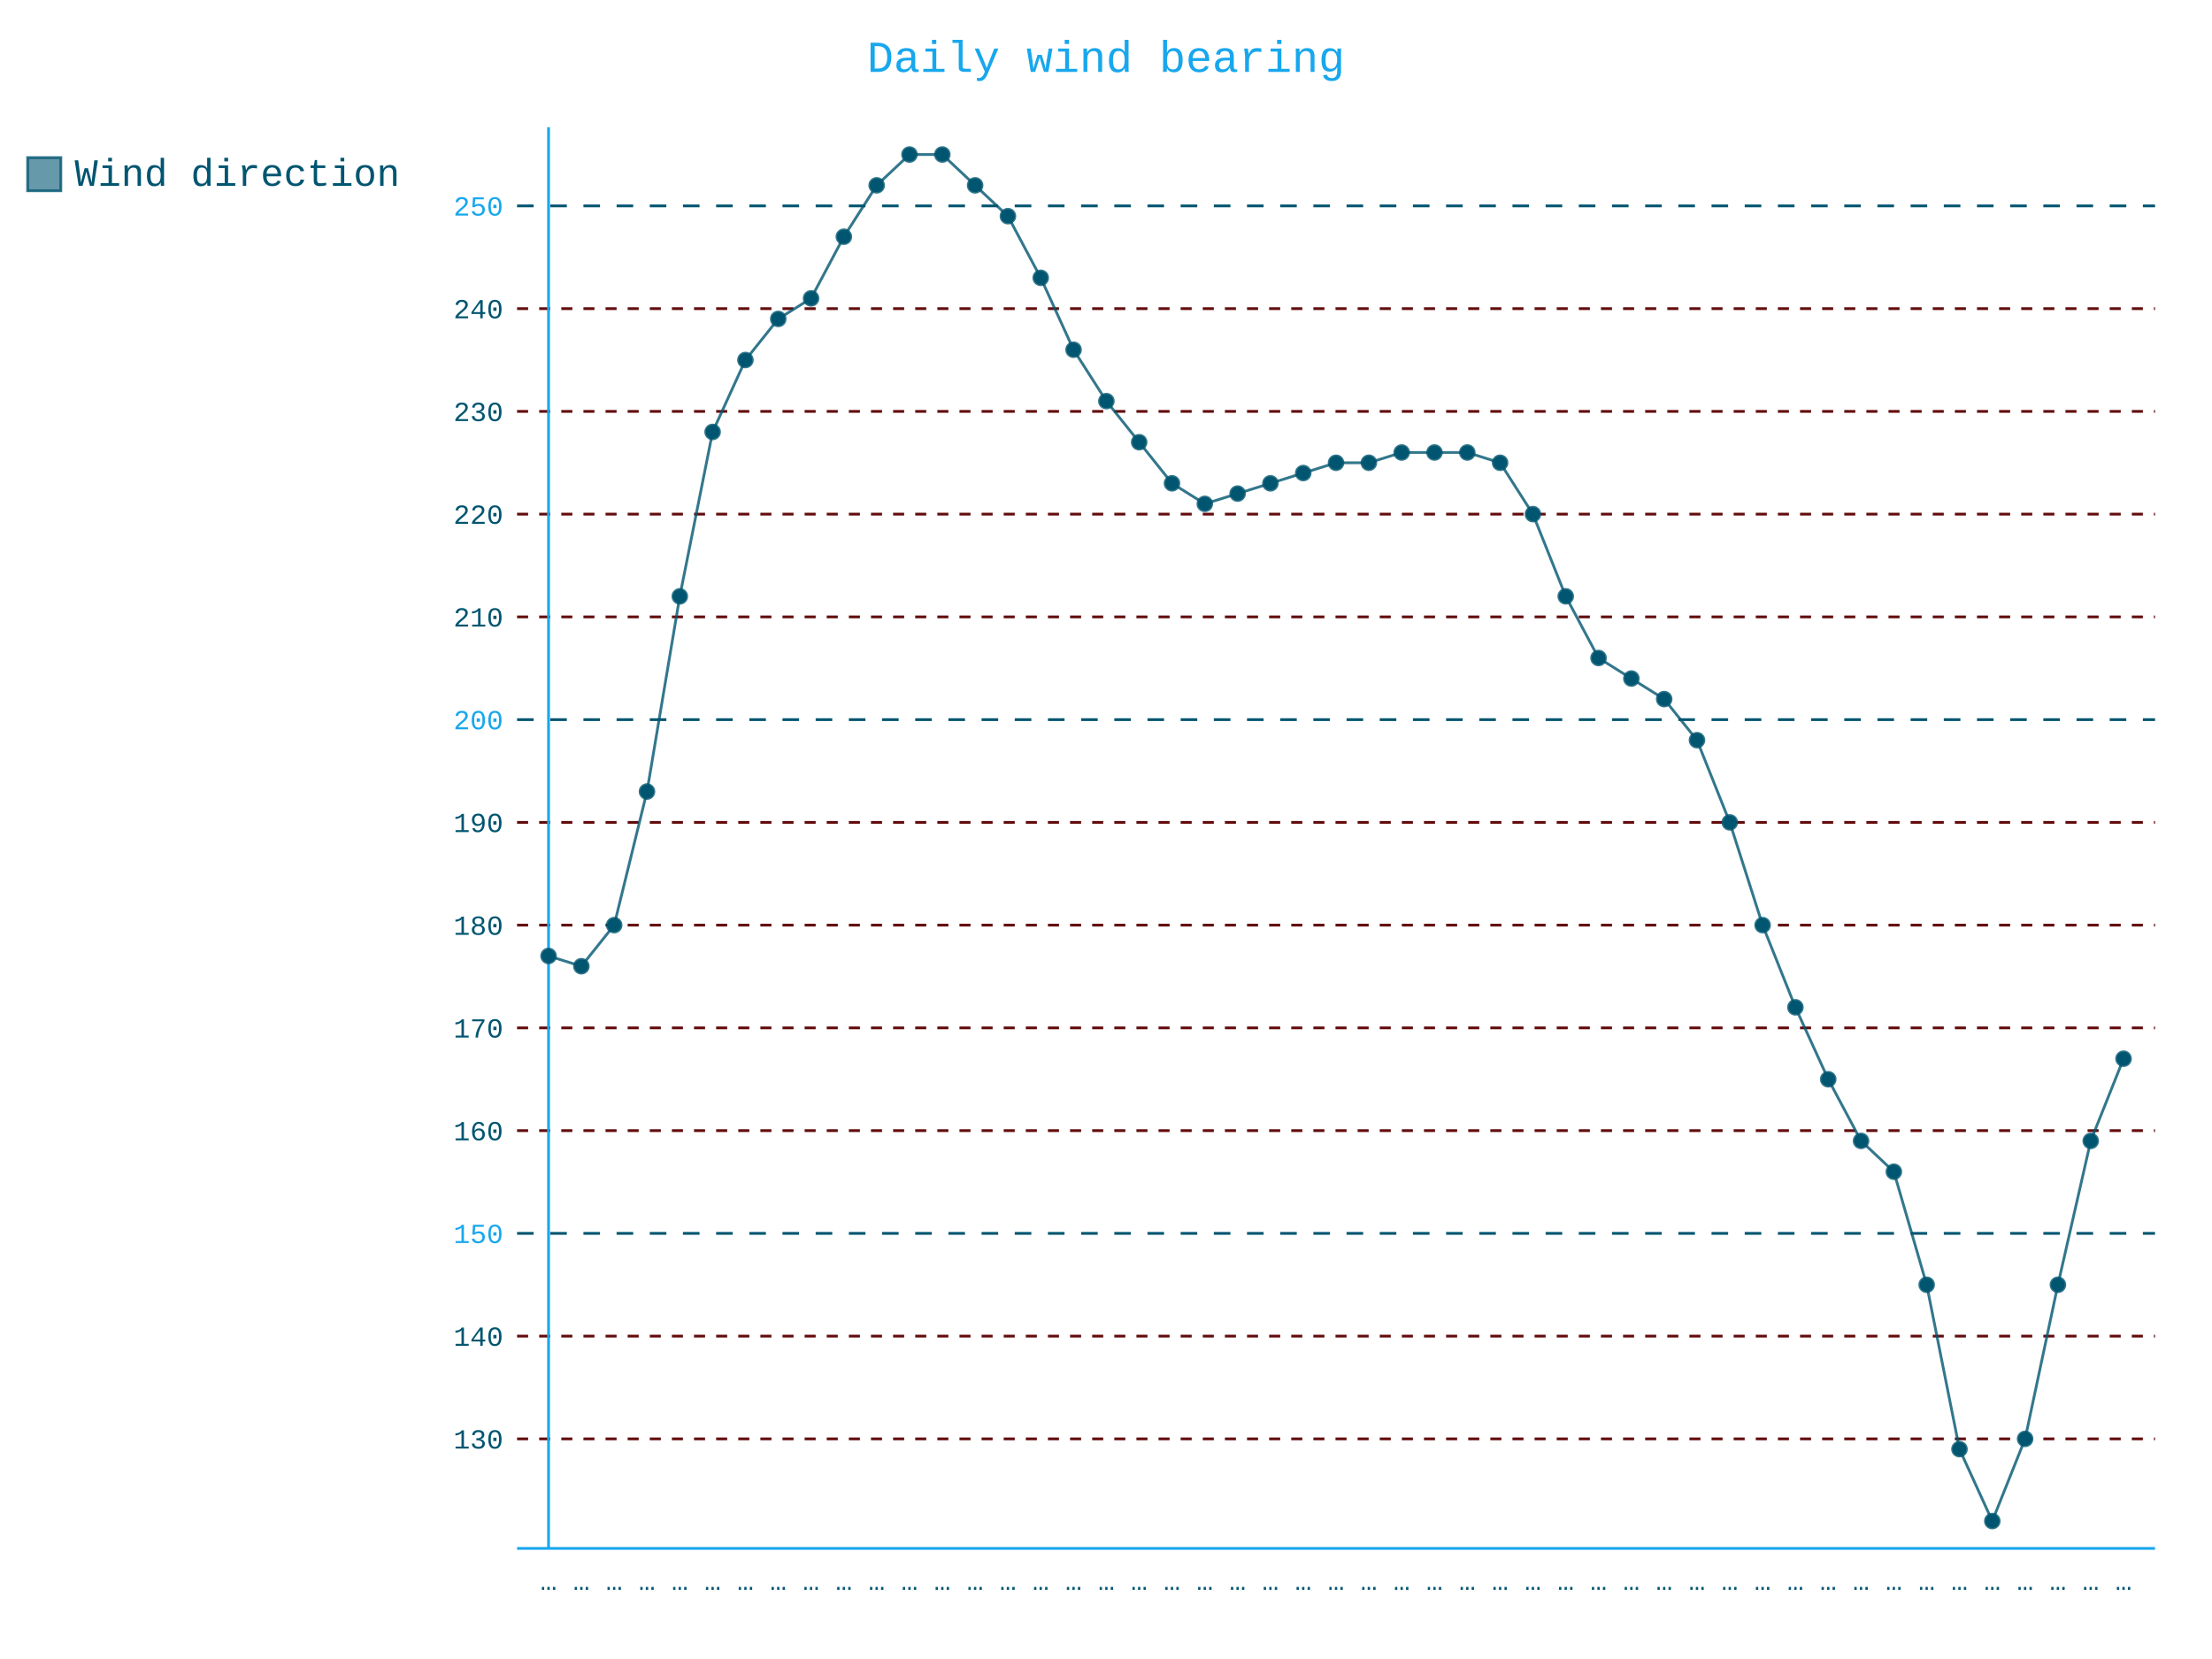
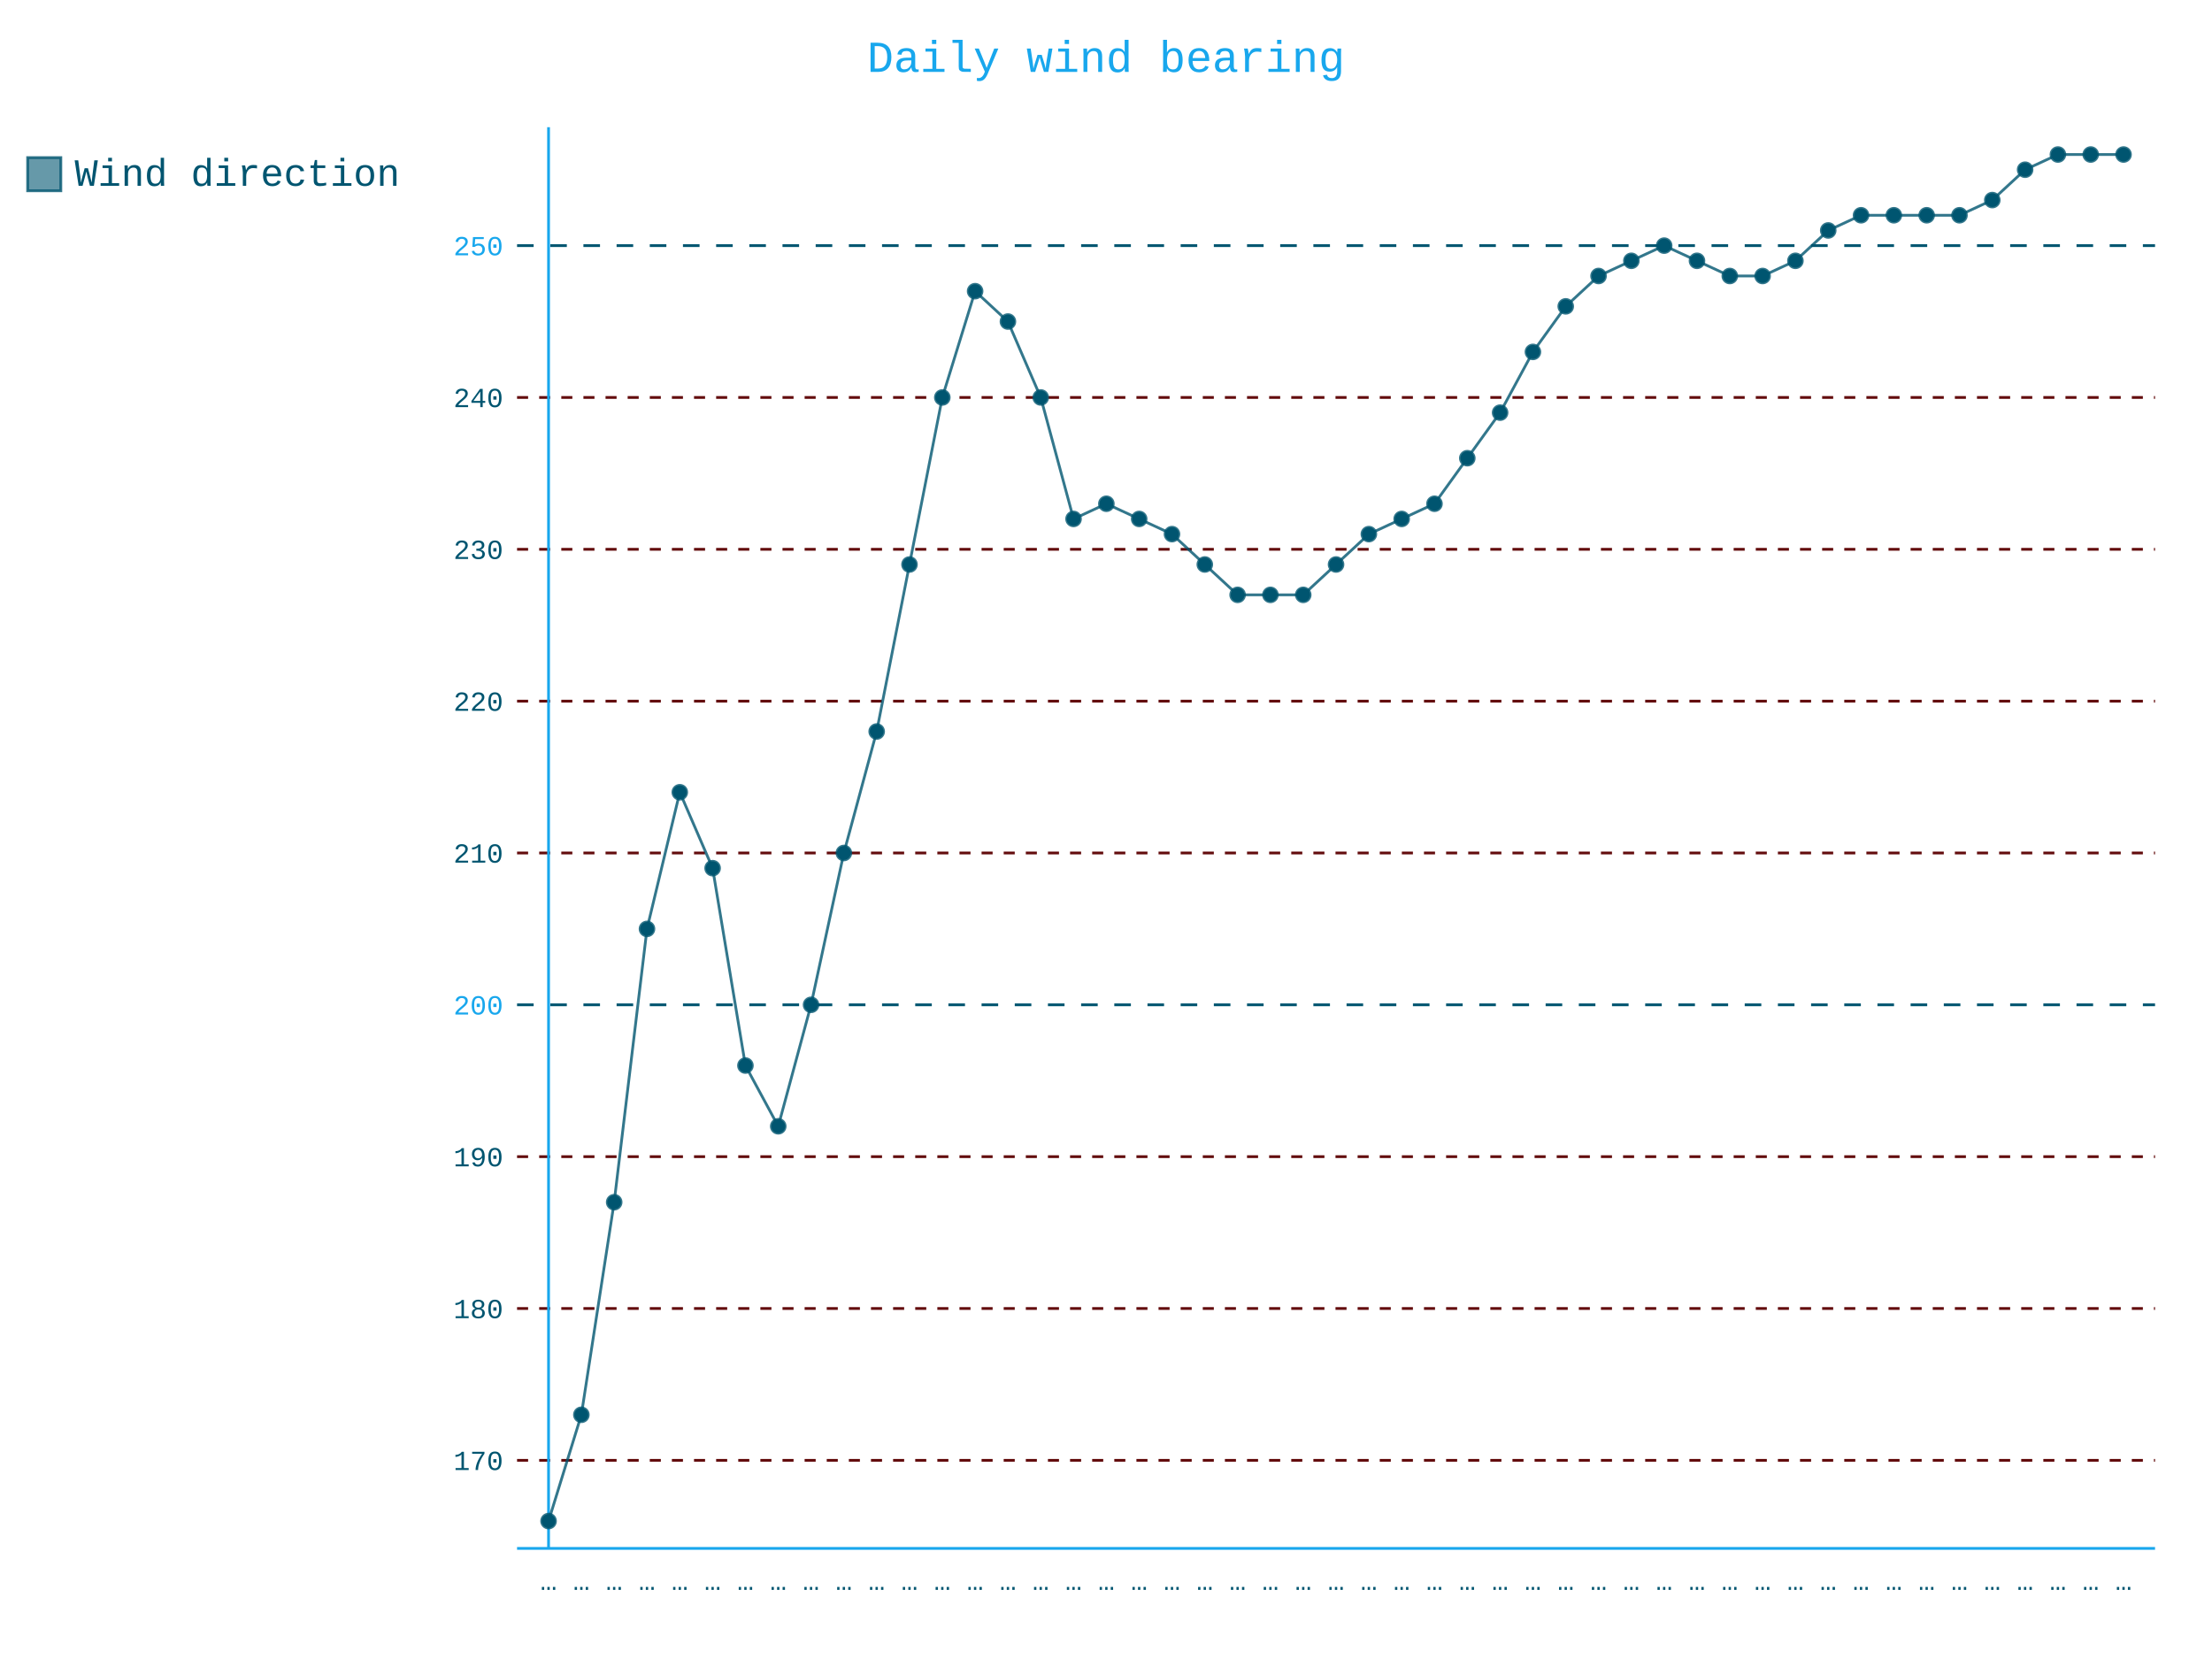
- <svg xmlns="http://www.w3.org/2000/svg" id="chart-38b93c54-e92d-48bd-95c0-aa198dee053c" class="pygal-chart" viewBox="0 0 800 600">
+ <svg xmlns="http://www.w3.org/2000/svg" id="chart-905b817b-36ed-4a4f-973e-f7b94d88542d" class="pygal-chart" viewBox="0 0 800 600">
  <defs>
-     <style type="text/css">#chart-38b93c54-e92d-48bd-95c0-aa198dee053c{-webkit-user-select:none;-webkit-font-smoothing:antialiased;font-family:Consolas,"Liberation Mono",Menlo,Courier,monospace}#chart-38b93c54-e92d-48bd-95c0-aa198dee053c .title{font-family:Consolas,"Liberation Mono",Menlo,Courier,monospace;font-size:16px}#chart-38b93c54-e92d-48bd-95c0-aa198dee053c .legends .legend text{font-family:Consolas,"Liberation Mono",Menlo,Courier,monospace;font-size:14px}#chart-38b93c54-e92d-48bd-95c0-aa198dee053c .axis text{font-family:Consolas,"Liberation Mono",Menlo,Courier,monospace;font-size:10px}#chart-38b93c54-e92d-48bd-95c0-aa198dee053c .axis text.major{font-family:Consolas,"Liberation Mono",Menlo,Courier,monospace;font-size:10px}#chart-38b93c54-e92d-48bd-95c0-aa198dee053c .text-overlay text.value{font-family:Consolas,"Liberation Mono",Menlo,Courier,monospace;font-size:16px}#chart-38b93c54-e92d-48bd-95c0-aa198dee053c .text-overlay text.label{font-family:Consolas,"Liberation Mono",Menlo,Courier,monospace;font-size:10px}#chart-38b93c54-e92d-48bd-95c0-aa198dee053c .tooltip{font-family:Consolas,"Liberation Mono",Menlo,Courier,monospace;font-size:14px}#chart-38b93c54-e92d-48bd-95c0-aa198dee053c text.no_data{font-family:Consolas,"Liberation Mono",Menlo,Courier,monospace;font-size:64px}
- #chart-38b93c54-e92d-48bd-95c0-aa198dee053c{background-color:transparent}#chart-38b93c54-e92d-48bd-95c0-aa198dee053c path,#chart-38b93c54-e92d-48bd-95c0-aa198dee053c line,#chart-38b93c54-e92d-48bd-95c0-aa198dee053c rect,#chart-38b93c54-e92d-48bd-95c0-aa198dee053c circle{-webkit-transition:400ms ease-in;-moz-transition:400ms ease-in;transition:400ms ease-in}#chart-38b93c54-e92d-48bd-95c0-aa198dee053c .graph &gt; .background{fill:transparent}#chart-38b93c54-e92d-48bd-95c0-aa198dee053c .plot &gt; .background{fill:transparent}#chart-38b93c54-e92d-48bd-95c0-aa198dee053c .graph{fill:#005570}#chart-38b93c54-e92d-48bd-95c0-aa198dee053c text.no_data{fill:#18a7ed}#chart-38b93c54-e92d-48bd-95c0-aa198dee053c .title{fill:#18a7ed}#chart-38b93c54-e92d-48bd-95c0-aa198dee053c .legends .legend text{fill:#005570}#chart-38b93c54-e92d-48bd-95c0-aa198dee053c .legends .legend:hover text{fill:#18a7ed}#chart-38b93c54-e92d-48bd-95c0-aa198dee053c .axis .line{stroke:#18a7ed}#chart-38b93c54-e92d-48bd-95c0-aa198dee053c .axis .guide.line{stroke:#630C0D}#chart-38b93c54-e92d-48bd-95c0-aa198dee053c .axis .major.line{stroke:#005570}#chart-38b93c54-e92d-48bd-95c0-aa198dee053c .axis text.major{fill:#18a7ed}#chart-38b93c54-e92d-48bd-95c0-aa198dee053c .axis.y .guides:hover .guide.line,#chart-38b93c54-e92d-48bd-95c0-aa198dee053c .line-graph .axis.x .guides:hover .guide.line,#chart-38b93c54-e92d-48bd-95c0-aa198dee053c .stackedline-graph .axis.x .guides:hover .guide.line,#chart-38b93c54-e92d-48bd-95c0-aa198dee053c .xy-graph .axis.x .guides:hover .guide.line{stroke:#18a7ed}#chart-38b93c54-e92d-48bd-95c0-aa198dee053c .axis .guides:hover text{fill:#18a7ed}#chart-38b93c54-e92d-48bd-95c0-aa198dee053c .reactive{fill-opacity:.6;stroke-opacity:.8}#chart-38b93c54-e92d-48bd-95c0-aa198dee053c .ci{stroke:#005570}#chart-38b93c54-e92d-48bd-95c0-aa198dee053c .reactive.active,#chart-38b93c54-e92d-48bd-95c0-aa198dee053c .active .reactive{fill-opacity:.9;stroke-opacity:.9;stroke-width:4}#chart-38b93c54-e92d-48bd-95c0-aa198dee053c .ci .reactive.active{stroke-width:1.5}#chart-38b93c54-e92d-48bd-95c0-aa198dee053c .series text{fill:#18a7ed}#chart-38b93c54-e92d-48bd-95c0-aa198dee053c .tooltip rect{fill:transparent;stroke:#18a7ed;-webkit-transition:opacity 400ms ease-in;-moz-transition:opacity 400ms ease-in;transition:opacity 400ms ease-in}#chart-38b93c54-e92d-48bd-95c0-aa198dee053c .tooltip .label{fill:#005570}#chart-38b93c54-e92d-48bd-95c0-aa198dee053c .tooltip .label{fill:#005570}#chart-38b93c54-e92d-48bd-95c0-aa198dee053c .tooltip .legend{font-size:.8em;fill:#630C0D}#chart-38b93c54-e92d-48bd-95c0-aa198dee053c .tooltip .x_label{font-size:.6em;fill:#18a7ed}#chart-38b93c54-e92d-48bd-95c0-aa198dee053c .tooltip .xlink{font-size:.5em;text-decoration:underline}#chart-38b93c54-e92d-48bd-95c0-aa198dee053c .tooltip .value{font-size:1.5em}#chart-38b93c54-e92d-48bd-95c0-aa198dee053c .bound{font-size:.5em}#chart-38b93c54-e92d-48bd-95c0-aa198dee053c .max-value{font-size:.75em;fill:#630C0D}#chart-38b93c54-e92d-48bd-95c0-aa198dee053c .map-element{fill:transparent;stroke:#630C0D !important}#chart-38b93c54-e92d-48bd-95c0-aa198dee053c .map-element .reactive{fill-opacity:inherit;stroke-opacity:inherit}#chart-38b93c54-e92d-48bd-95c0-aa198dee053c .color-0,#chart-38b93c54-e92d-48bd-95c0-aa198dee053c .color-0 a:visited{stroke:#005570;fill:#005570}#chart-38b93c54-e92d-48bd-95c0-aa198dee053c .text-overlay .color-0 text{fill:black}
- #chart-38b93c54-e92d-48bd-95c0-aa198dee053c text.no_data{text-anchor:middle}#chart-38b93c54-e92d-48bd-95c0-aa198dee053c .guide.line{fill:none}#chart-38b93c54-e92d-48bd-95c0-aa198dee053c .centered{text-anchor:middle}#chart-38b93c54-e92d-48bd-95c0-aa198dee053c .title{text-anchor:middle}#chart-38b93c54-e92d-48bd-95c0-aa198dee053c .legends .legend text{fill-opacity:1}#chart-38b93c54-e92d-48bd-95c0-aa198dee053c .axis.x text{text-anchor:middle}#chart-38b93c54-e92d-48bd-95c0-aa198dee053c .axis.x:not(.web) text[transform]{text-anchor:start}#chart-38b93c54-e92d-48bd-95c0-aa198dee053c .axis.x:not(.web) text[transform].backwards{text-anchor:end}#chart-38b93c54-e92d-48bd-95c0-aa198dee053c .axis.y text{text-anchor:end}#chart-38b93c54-e92d-48bd-95c0-aa198dee053c .axis.y text[transform].backwards{text-anchor:start}#chart-38b93c54-e92d-48bd-95c0-aa198dee053c .axis.y2 text{text-anchor:start}#chart-38b93c54-e92d-48bd-95c0-aa198dee053c .axis.y2 text[transform].backwards{text-anchor:end}#chart-38b93c54-e92d-48bd-95c0-aa198dee053c .axis .guide.line{stroke-dasharray:4,4}#chart-38b93c54-e92d-48bd-95c0-aa198dee053c .axis .major.guide.line{stroke-dasharray:6,6}#chart-38b93c54-e92d-48bd-95c0-aa198dee053c .horizontal .axis.y .guide.line,#chart-38b93c54-e92d-48bd-95c0-aa198dee053c .horizontal .axis.y2 .guide.line,#chart-38b93c54-e92d-48bd-95c0-aa198dee053c .vertical .axis.x .guide.line{opacity:0}#chart-38b93c54-e92d-48bd-95c0-aa198dee053c .horizontal .axis.always_show .guide.line,#chart-38b93c54-e92d-48bd-95c0-aa198dee053c .vertical .axis.always_show .guide.line{opacity:1 !important}#chart-38b93c54-e92d-48bd-95c0-aa198dee053c .axis.y .guides:hover .guide.line,#chart-38b93c54-e92d-48bd-95c0-aa198dee053c .axis.y2 .guides:hover .guide.line,#chart-38b93c54-e92d-48bd-95c0-aa198dee053c .axis.x .guides:hover .guide.line{opacity:1}#chart-38b93c54-e92d-48bd-95c0-aa198dee053c .axis .guides:hover text{opacity:1}#chart-38b93c54-e92d-48bd-95c0-aa198dee053c .nofill{fill:none}#chart-38b93c54-e92d-48bd-95c0-aa198dee053c .subtle-fill{fill-opacity:.2}#chart-38b93c54-e92d-48bd-95c0-aa198dee053c .dot{stroke-width:1px;fill-opacity:1}#chart-38b93c54-e92d-48bd-95c0-aa198dee053c .dot.active{stroke-width:5px}#chart-38b93c54-e92d-48bd-95c0-aa198dee053c .dot.negative{fill:transparent}#chart-38b93c54-e92d-48bd-95c0-aa198dee053c text,#chart-38b93c54-e92d-48bd-95c0-aa198dee053c tspan{stroke:none !important}#chart-38b93c54-e92d-48bd-95c0-aa198dee053c .series text.active{opacity:1}#chart-38b93c54-e92d-48bd-95c0-aa198dee053c .tooltip rect{fill-opacity:.95;stroke-width:.5}#chart-38b93c54-e92d-48bd-95c0-aa198dee053c .tooltip text{fill-opacity:1}#chart-38b93c54-e92d-48bd-95c0-aa198dee053c .showable{visibility:hidden}#chart-38b93c54-e92d-48bd-95c0-aa198dee053c .showable.shown{visibility:visible}#chart-38b93c54-e92d-48bd-95c0-aa198dee053c .gauge-background{fill:rgba(229,229,229,1);stroke:none}#chart-38b93c54-e92d-48bd-95c0-aa198dee053c .bg-lines{stroke:transparent;stroke-width:2px}</style>
+     <style type="text/css">#chart-905b817b-36ed-4a4f-973e-f7b94d88542d{-webkit-user-select:none;-webkit-font-smoothing:antialiased;font-family:Consolas,"Liberation Mono",Menlo,Courier,monospace}#chart-905b817b-36ed-4a4f-973e-f7b94d88542d .title{font-family:Consolas,"Liberation Mono",Menlo,Courier,monospace;font-size:16px}#chart-905b817b-36ed-4a4f-973e-f7b94d88542d .legends .legend text{font-family:Consolas,"Liberation Mono",Menlo,Courier,monospace;font-size:14px}#chart-905b817b-36ed-4a4f-973e-f7b94d88542d .axis text{font-family:Consolas,"Liberation Mono",Menlo,Courier,monospace;font-size:10px}#chart-905b817b-36ed-4a4f-973e-f7b94d88542d .axis text.major{font-family:Consolas,"Liberation Mono",Menlo,Courier,monospace;font-size:10px}#chart-905b817b-36ed-4a4f-973e-f7b94d88542d .text-overlay text.value{font-family:Consolas,"Liberation Mono",Menlo,Courier,monospace;font-size:16px}#chart-905b817b-36ed-4a4f-973e-f7b94d88542d .text-overlay text.label{font-family:Consolas,"Liberation Mono",Menlo,Courier,monospace;font-size:10px}#chart-905b817b-36ed-4a4f-973e-f7b94d88542d .tooltip{font-family:Consolas,"Liberation Mono",Menlo,Courier,monospace;font-size:14px}#chart-905b817b-36ed-4a4f-973e-f7b94d88542d text.no_data{font-family:Consolas,"Liberation Mono",Menlo,Courier,monospace;font-size:64px}
+ #chart-905b817b-36ed-4a4f-973e-f7b94d88542d{background-color:transparent}#chart-905b817b-36ed-4a4f-973e-f7b94d88542d path,#chart-905b817b-36ed-4a4f-973e-f7b94d88542d line,#chart-905b817b-36ed-4a4f-973e-f7b94d88542d rect,#chart-905b817b-36ed-4a4f-973e-f7b94d88542d circle{-webkit-transition:400ms ease-in;-moz-transition:400ms ease-in;transition:400ms ease-in}#chart-905b817b-36ed-4a4f-973e-f7b94d88542d .graph &gt; .background{fill:transparent}#chart-905b817b-36ed-4a4f-973e-f7b94d88542d .plot &gt; .background{fill:transparent}#chart-905b817b-36ed-4a4f-973e-f7b94d88542d .graph{fill:#005570}#chart-905b817b-36ed-4a4f-973e-f7b94d88542d text.no_data{fill:#18a7ed}#chart-905b817b-36ed-4a4f-973e-f7b94d88542d .title{fill:#18a7ed}#chart-905b817b-36ed-4a4f-973e-f7b94d88542d .legends .legend text{fill:#005570}#chart-905b817b-36ed-4a4f-973e-f7b94d88542d .legends .legend:hover text{fill:#18a7ed}#chart-905b817b-36ed-4a4f-973e-f7b94d88542d .axis .line{stroke:#18a7ed}#chart-905b817b-36ed-4a4f-973e-f7b94d88542d .axis .guide.line{stroke:#630C0D}#chart-905b817b-36ed-4a4f-973e-f7b94d88542d .axis .major.line{stroke:#005570}#chart-905b817b-36ed-4a4f-973e-f7b94d88542d .axis text.major{fill:#18a7ed}#chart-905b817b-36ed-4a4f-973e-f7b94d88542d .axis.y .guides:hover .guide.line,#chart-905b817b-36ed-4a4f-973e-f7b94d88542d .line-graph .axis.x .guides:hover .guide.line,#chart-905b817b-36ed-4a4f-973e-f7b94d88542d .stackedline-graph .axis.x .guides:hover .guide.line,#chart-905b817b-36ed-4a4f-973e-f7b94d88542d .xy-graph .axis.x .guides:hover .guide.line{stroke:#18a7ed}#chart-905b817b-36ed-4a4f-973e-f7b94d88542d .axis .guides:hover text{fill:#18a7ed}#chart-905b817b-36ed-4a4f-973e-f7b94d88542d .reactive{fill-opacity:.6;stroke-opacity:.8}#chart-905b817b-36ed-4a4f-973e-f7b94d88542d .ci{stroke:#005570}#chart-905b817b-36ed-4a4f-973e-f7b94d88542d .reactive.active,#chart-905b817b-36ed-4a4f-973e-f7b94d88542d .active .reactive{fill-opacity:.9;stroke-opacity:.9;stroke-width:4}#chart-905b817b-36ed-4a4f-973e-f7b94d88542d .ci .reactive.active{stroke-width:1.5}#chart-905b817b-36ed-4a4f-973e-f7b94d88542d .series text{fill:#18a7ed}#chart-905b817b-36ed-4a4f-973e-f7b94d88542d .tooltip rect{fill:transparent;stroke:#18a7ed;-webkit-transition:opacity 400ms ease-in;-moz-transition:opacity 400ms ease-in;transition:opacity 400ms ease-in}#chart-905b817b-36ed-4a4f-973e-f7b94d88542d .tooltip .label{fill:#005570}#chart-905b817b-36ed-4a4f-973e-f7b94d88542d .tooltip .label{fill:#005570}#chart-905b817b-36ed-4a4f-973e-f7b94d88542d .tooltip .legend{font-size:.8em;fill:#630C0D}#chart-905b817b-36ed-4a4f-973e-f7b94d88542d .tooltip .x_label{font-size:.6em;fill:#18a7ed}#chart-905b817b-36ed-4a4f-973e-f7b94d88542d .tooltip .xlink{font-size:.5em;text-decoration:underline}#chart-905b817b-36ed-4a4f-973e-f7b94d88542d .tooltip .value{font-size:1.5em}#chart-905b817b-36ed-4a4f-973e-f7b94d88542d .bound{font-size:.5em}#chart-905b817b-36ed-4a4f-973e-f7b94d88542d .max-value{font-size:.75em;fill:#630C0D}#chart-905b817b-36ed-4a4f-973e-f7b94d88542d .map-element{fill:transparent;stroke:#630C0D !important}#chart-905b817b-36ed-4a4f-973e-f7b94d88542d .map-element .reactive{fill-opacity:inherit;stroke-opacity:inherit}#chart-905b817b-36ed-4a4f-973e-f7b94d88542d .color-0,#chart-905b817b-36ed-4a4f-973e-f7b94d88542d .color-0 a:visited{stroke:#005570;fill:#005570}#chart-905b817b-36ed-4a4f-973e-f7b94d88542d .text-overlay .color-0 text{fill:black}
+ #chart-905b817b-36ed-4a4f-973e-f7b94d88542d text.no_data{text-anchor:middle}#chart-905b817b-36ed-4a4f-973e-f7b94d88542d .guide.line{fill:none}#chart-905b817b-36ed-4a4f-973e-f7b94d88542d .centered{text-anchor:middle}#chart-905b817b-36ed-4a4f-973e-f7b94d88542d .title{text-anchor:middle}#chart-905b817b-36ed-4a4f-973e-f7b94d88542d .legends .legend text{fill-opacity:1}#chart-905b817b-36ed-4a4f-973e-f7b94d88542d .axis.x text{text-anchor:middle}#chart-905b817b-36ed-4a4f-973e-f7b94d88542d .axis.x:not(.web) text[transform]{text-anchor:start}#chart-905b817b-36ed-4a4f-973e-f7b94d88542d .axis.x:not(.web) text[transform].backwards{text-anchor:end}#chart-905b817b-36ed-4a4f-973e-f7b94d88542d .axis.y text{text-anchor:end}#chart-905b817b-36ed-4a4f-973e-f7b94d88542d .axis.y text[transform].backwards{text-anchor:start}#chart-905b817b-36ed-4a4f-973e-f7b94d88542d .axis.y2 text{text-anchor:start}#chart-905b817b-36ed-4a4f-973e-f7b94d88542d .axis.y2 text[transform].backwards{text-anchor:end}#chart-905b817b-36ed-4a4f-973e-f7b94d88542d .axis .guide.line{stroke-dasharray:4,4}#chart-905b817b-36ed-4a4f-973e-f7b94d88542d .axis .major.guide.line{stroke-dasharray:6,6}#chart-905b817b-36ed-4a4f-973e-f7b94d88542d .horizontal .axis.y .guide.line,#chart-905b817b-36ed-4a4f-973e-f7b94d88542d .horizontal .axis.y2 .guide.line,#chart-905b817b-36ed-4a4f-973e-f7b94d88542d .vertical .axis.x .guide.line{opacity:0}#chart-905b817b-36ed-4a4f-973e-f7b94d88542d .horizontal .axis.always_show .guide.line,#chart-905b817b-36ed-4a4f-973e-f7b94d88542d .vertical .axis.always_show .guide.line{opacity:1 !important}#chart-905b817b-36ed-4a4f-973e-f7b94d88542d .axis.y .guides:hover .guide.line,#chart-905b817b-36ed-4a4f-973e-f7b94d88542d .axis.y2 .guides:hover .guide.line,#chart-905b817b-36ed-4a4f-973e-f7b94d88542d .axis.x .guides:hover .guide.line{opacity:1}#chart-905b817b-36ed-4a4f-973e-f7b94d88542d .axis .guides:hover text{opacity:1}#chart-905b817b-36ed-4a4f-973e-f7b94d88542d .nofill{fill:none}#chart-905b817b-36ed-4a4f-973e-f7b94d88542d .subtle-fill{fill-opacity:.2}#chart-905b817b-36ed-4a4f-973e-f7b94d88542d .dot{stroke-width:1px;fill-opacity:1}#chart-905b817b-36ed-4a4f-973e-f7b94d88542d .dot.active{stroke-width:5px}#chart-905b817b-36ed-4a4f-973e-f7b94d88542d .dot.negative{fill:transparent}#chart-905b817b-36ed-4a4f-973e-f7b94d88542d text,#chart-905b817b-36ed-4a4f-973e-f7b94d88542d tspan{stroke:none !important}#chart-905b817b-36ed-4a4f-973e-f7b94d88542d .series text.active{opacity:1}#chart-905b817b-36ed-4a4f-973e-f7b94d88542d .tooltip rect{fill-opacity:.95;stroke-width:.5}#chart-905b817b-36ed-4a4f-973e-f7b94d88542d .tooltip text{fill-opacity:1}#chart-905b817b-36ed-4a4f-973e-f7b94d88542d .showable{visibility:hidden}#chart-905b817b-36ed-4a4f-973e-f7b94d88542d .showable.shown{visibility:visible}#chart-905b817b-36ed-4a4f-973e-f7b94d88542d .gauge-background{fill:rgba(229,229,229,1);stroke:none}#chart-905b817b-36ed-4a4f-973e-f7b94d88542d .bg-lines{stroke:transparent;stroke-width:2px}</style>
  </defs>
  <g class="graph line-graph vertical">
    <rect class="background" height="600" width="800" x="0" y="0" />
    <g class="plot" transform="translate(187, 46)">
      <rect class="background" height="514" width="592.4" x="0" y="0" />
      <g class="axis y always_show">
        <path class="line" d="M0 514 h592.4" />
        <g class="guides">
-           <path class="guide line" d="M0 474.387 h592.4" />
-           <text class="" x="-5" y="477.887">130</text>
-         </g>
-         <g class="guides">
-           <path class="guide line" d="M0 437.227 h592.4" />
-           <text class="" x="-5" y="440.727">140</text>
-         </g>
-         <g class="guides">
-           <path class="major guide line" d="M0 400.067 h592.4" />
-           <text class="major" x="-5" y="403.567">150</text>
-         </g>
-         <g class="guides">
-           <path class="guide line" d="M0 362.907 h592.4" />
-           <text class="" x="-5" y="366.407">160</text>
-         </g>
-         <g class="guides">
-           <path class="guide line" d="M0 325.746 h592.4" />
-           <text class="" x="-5" y="329.246">170</text>
-         </g>
-         <g class="guides">
-           <path class="guide line" d="M0 288.586 h592.4" />
-           <text class="" x="-5" y="292.086">180</text>
-         </g>
-         <g class="guides">
-           <path class="guide line" d="M0 251.426 h592.4" />
-           <text class="" x="-5" y="254.926">190</text>
-         </g>
-         <g class="guides">
-           <path class="major guide line" d="M0 214.266 h592.4" />
-           <text class="major" x="-5" y="217.766">200</text>
-         </g>
-         <g class="guides">
-           <path class="guide line" d="M0 177.106 h592.4" />
-           <text class="" x="-5" y="180.606">210</text>
-         </g>
-         <g class="guides">
-           <path class="guide line" d="M0 139.945 h592.4" />
-           <text class="" x="-5" y="143.445">220</text>
-         </g>
-         <g class="guides">
-           <path class="guide line" d="M0 102.785 h592.4" />
-           <text class="" x="-5" y="106.285">230</text>
-         </g>
-         <g class="guides">
-           <path class="guide line" d="M0 65.625 h592.4" />
-           <text class="" x="-5" y="69.125">240</text>
-         </g>
-         <g class="guides">
-           <path class="major guide line" d="M0 28.465 h592.4" />
-           <text class="major" x="-5" y="31.965">250</text>
+           <path class="guide line" d="M0 482.15 h592.4" />
+           <text class="" x="-5" y="485.65">170</text>
+         </g>
+         <g class="guides">
+           <path class="guide line" d="M0 427.235 h592.4" />
+           <text class="" x="-5" y="430.735">180</text>
+         </g>
+         <g class="guides">
+           <path class="guide line" d="M0 372.321 h592.4" />
+           <text class="" x="-5" y="375.821">190</text>
+         </g>
+         <g class="guides">
+           <path class="major guide line" d="M0 317.406 h592.4" />
+           <text class="major" x="-5" y="320.906">200</text>
+         </g>
+         <g class="guides">
+           <path class="guide line" d="M0 262.491 h592.4" />
+           <text class="" x="-5" y="265.991">210</text>
+         </g>
+         <g class="guides">
+           <path class="guide line" d="M0 207.577 h592.4" />
+           <text class="" x="-5" y="211.077">220</text>
+         </g>
+         <g class="guides">
+           <path class="guide line" d="M0 152.662 h592.4" />
+           <text class="" x="-5" y="156.162">230</text>
+         </g>
+         <g class="guides">
+           <path class="guide line" d="M0 97.748 h592.4" />
+           <text class="" x="-5" y="101.248">240</text>
+         </g>
+         <g class="guides">
+           <path class="major guide line" d="M0 42.833 h592.4" />
+           <text class="major" x="-5" y="46.333">250</text>
        </g>
      </g>
      <g class="axis x">
        <g class="guides">
          <path class="line" d="M11.392 0 v514" />
          <text class="" x="11.392" y="529.0">…</text>
        </g>
        <g class="guides">
          <path class="guide line" d="M23.259 0 v514" />
          <text class="" x="23.259" y="529.0">…</text>
        </g>
        <g class="guides">
          <path class="guide line" d="M35.126 0 v514" />
          <text class="" x="35.126" y="529.0">…</text>
        </g>
        <g class="guides">
          <path class="guide line" d="M46.993 0 v514" />
          <text class="" x="46.993" y="529.0">…</text>
        </g>
        <g class="guides">
          <path class="guide line" d="M58.86 0 v514" />
          <text class="" x="58.86" y="529.0">…</text>
        </g>
        <g class="guides">
          <path class="guide line" d="M70.727 0 v514" />
          <text class="" x="70.727" y="529.0">…</text>
        </g>
        <g class="guides">
          <path class="guide line" d="M82.594 0 v514" />
          <text class="" x="82.594" y="529.0">…</text>
        </g>
        <g class="guides">
          <path class="guide line" d="M94.461 0 v514" />
          <text class="" x="94.461" y="529.0">…</text>
        </g>
        <g class="guides">
          <path class="guide line" d="M106.328 0 v514" />
          <text class="" x="106.328" y="529.0">…</text>
        </g>
        <g class="guides">
          <path class="guide line" d="M118.195 0 v514" />
          <text class="" x="118.195" y="529.0">…</text>
        </g>
        <g class="guides">
          <path class="guide line" d="M130.062 0 v514" />
          <text class="" x="130.062" y="529.0">…</text>
        </g>
        <g class="guides">
          <path class="guide line" d="M141.929 0 v514" />
          <text class="" x="141.929" y="529.0">…</text>
        </g>
        <g class="guides">
          <path class="guide line" d="M153.796 0 v514" />
          <text class="" x="153.796" y="529.0">…</text>
        </g>
        <g class="guides">
          <path class="guide line" d="M165.663 0 v514" />
          <text class="" x="165.663" y="529.0">…</text>
        </g>
        <g class="guides">
          <path class="guide line" d="M177.53 0 v514" />
          <text class="" x="177.53" y="529.0">…</text>
        </g>
        <g class="guides">
          <path class="guide line" d="M189.397 0 v514" />
          <text class="" x="189.397" y="529.0">…</text>
        </g>
        <g class="guides">
          <path class="guide line" d="M201.264 0 v514" />
          <text class="" x="201.264" y="529.0">…</text>
        </g>
        <g class="guides">
          <path class="guide line" d="M213.131 0 v514" />
          <text class="" x="213.131" y="529.0">…</text>
        </g>
        <g class="guides">
          <path class="guide line" d="M224.998 0 v514" />
          <text class="" x="224.998" y="529.0">…</text>
        </g>
        <g class="guides">
          <path class="guide line" d="M236.865 0 v514" />
          <text class="" x="236.865" y="529.0">…</text>
        </g>
        <g class="guides">
          <path class="guide line" d="M248.732 0 v514" />
          <text class="" x="248.732" y="529.0">…</text>
        </g>
        <g class="guides">
          <path class="guide line" d="M260.599 0 v514" />
          <text class="" x="260.599" y="529.0">…</text>
        </g>
        <g class="guides">
          <path class="guide line" d="M272.466 0 v514" />
          <text class="" x="272.466" y="529.0">…</text>
        </g>
        <g class="guides">
          <path class="guide line" d="M284.333 0 v514" />
          <text class="" x="284.333" y="529.0">…</text>
        </g>
        <g class="guides">
          <path class="guide line" d="M296.2 0 v514" />
          <text class="" x="296.2" y="529.0">…</text>
        </g>
        <g class="guides">
          <path class="guide line" d="M308.067 0 v514" />
          <text class="" x="308.067" y="529.0">…</text>
        </g>
        <g class="guides">
          <path class="guide line" d="M319.934 0 v514" />
          <text class="" x="319.934" y="529.0">…</text>
        </g>
        <g class="guides">
          <path class="guide line" d="M331.801 0 v514" />
          <text class="" x="331.801" y="529.0">…</text>
        </g>
        <g class="guides">
          <path class="guide line" d="M343.668 0 v514" />
          <text class="" x="343.668" y="529.0">…</text>
        </g>
        <g class="guides">
          <path class="guide line" d="M355.535 0 v514" />
          <text class="" x="355.535" y="529.0">…</text>
        </g>
        <g class="guides">
          <path class="guide line" d="M367.402 0 v514" />
          <text class="" x="367.402" y="529.0">…</text>
        </g>
        <g class="guides">
          <path class="guide line" d="M379.269 0 v514" />
          <text class="" x="379.269" y="529.0">…</text>
        </g>
        <g class="guides">
          <path class="guide line" d="M391.136 0 v514" />
          <text class="" x="391.136" y="529.0">…</text>
        </g>
        <g class="guides">
          <path class="guide line" d="M403.003 0 v514" />
          <text class="" x="403.003" y="529.0">…</text>
        </g>
        <g class="guides">
          <path class="guide line" d="M414.87 0 v514" />
          <text class="" x="414.87" y="529.0">…</text>
        </g>
        <g class="guides">
          <path class="guide line" d="M426.737 0 v514" />
          <text class="" x="426.737" y="529.0">…</text>
        </g>
        <g class="guides">
          <path class="guide line" d="M438.604 0 v514" />
          <text class="" x="438.604" y="529.0">…</text>
        </g>
        <g class="guides">
          <path class="guide line" d="M450.471 0 v514" />
          <text class="" x="450.471" y="529.0">…</text>
        </g>
        <g class="guides">
          <path class="guide line" d="M462.338 0 v514" />
          <text class="" x="462.338" y="529.0">…</text>
        </g>
        <g class="guides">
          <path class="guide line" d="M474.205 0 v514" />
          <text class="" x="474.205" y="529.0">…</text>
        </g>
        <g class="guides">
          <path class="guide line" d="M486.072 0 v514" />
          <text class="" x="486.072" y="529.0">…</text>
        </g>
        <g class="guides">
          <path class="guide line" d="M497.939 0 v514" />
          <text class="" x="497.939" y="529.0">…</text>
        </g>
        <g class="guides">
          <path class="guide line" d="M509.806 0 v514" />
          <text class="" x="509.806" y="529.0">…</text>
        </g>
        <g class="guides">
          <path class="guide line" d="M521.673 0 v514" />
          <text class="" x="521.673" y="529.0">…</text>
        </g>
        <g class="guides">
          <path class="guide line" d="M533.54 0 v514" />
          <text class="" x="533.54" y="529.0">…</text>
        </g>
        <g class="guides">
          <path class="guide line" d="M545.407 0 v514" />
          <text class="" x="545.407" y="529.0">…</text>
        </g>
        <g class="guides">
          <path class="guide line" d="M557.274 0 v514" />
          <text class="" x="557.274" y="529.0">…</text>
        </g>
        <g class="guides">
          <path class="guide line" d="M569.141 0 v514" />
          <text class="" x="569.141" y="529.0">…</text>
        </g>
        <g class="guides">
          <path class="guide line" d="M581.008 0 v514" />
          <text class="" x="581.008" y="529.0">…</text>
        </g>
      </g>
      <g class="series serie-0 color-0">
-         <path class="line reactive nofill" d="M11.392 299.734 L23.259 303.45 35.126 288.586 46.993 240.278 58.86 169.674 70.727 110.217 82.594 84.205 94.461 69.341 106.328 61.909 118.195 39.613 130.062 21.033 141.929 9.885 153.796 9.885 165.663 21.033 177.53 32.181 189.397 54.477 201.264 80.489 213.131 99.069 224.998 113.933 236.865 128.797 248.732 136.229 260.599 132.513 272.466 128.797 284.333 125.081 296.2 121.365 308.067 121.365 319.934 117.649 331.801 117.649 343.668 117.649 355.535 121.365 367.402 139.945 379.269 169.674 391.136 191.97 403.003 199.402 414.87 206.834 426.737 221.698 438.604 251.426 450.471 288.586 462.338 318.314 474.205 344.326 486.072 366.623 497.939 377.771 509.806 418.647 521.673 478.103 533.54 504.115 545.407 474.387 557.274 418.647 569.141 366.623 581.008 336.894" />
+         <path class="line reactive nofill" d="M11.392 504.115 L23.259 465.675 35.126 388.795 46.993 289.949 58.86 240.526 70.727 267.983 82.594 339.372 94.461 361.338 106.328 317.406 118.195 262.491 130.062 218.56 141.929 158.154 153.796 97.748 165.663 59.308 177.53 70.291 189.397 97.748 201.264 141.679 213.131 136.188 224.998 141.679 236.865 147.171 248.732 158.154 260.599 169.137 272.466 169.137 284.333 169.137 296.2 158.154 308.067 147.171 319.934 141.679 331.801 136.188 343.668 119.714 355.535 103.239 367.402 81.274 379.269 64.799 391.136 53.816 403.003 48.325 414.87 42.833 426.737 48.325 438.604 53.816 450.471 53.816 462.338 48.325 474.205 37.342 486.072 31.85 497.939 31.85 509.806 31.85 521.673 31.85 533.54 26.359 545.407 15.376 557.274 9.885 569.141 9.885 581.008 9.885" />
      </g>
    </g>
    <g class="titles">
      <text class="title plot_title" x="400.0" y="26">Daily wind bearing</text>
    </g>
    <g class="plot overlay" transform="translate(187, 46)">
      <g class="series serie-0 color-0">
        <g class="dots">
-           <circle class="dot reactive tooltip-trigger" cx="11.392" cy="299.734" r="2.5" />
-         </g>
-         <g class="dots">
-           <circle class="dot reactive tooltip-trigger" cx="23.259" cy="303.45" r="2.5" />
-         </g>
-         <g class="dots">
-           <circle class="dot reactive tooltip-trigger" cx="35.126" cy="288.586" r="2.5" />
-         </g>
-         <g class="dots">
-           <circle class="dot reactive tooltip-trigger" cx="46.993" cy="240.278" r="2.5" />
-         </g>
-         <g class="dots">
-           <circle class="dot reactive tooltip-trigger" cx="58.86" cy="169.674" r="2.5" />
-         </g>
-         <g class="dots">
-           <circle class="dot reactive tooltip-trigger" cx="70.727" cy="110.217" r="2.5" />
-         </g>
-         <g class="dots">
-           <circle class="dot reactive tooltip-trigger" cx="82.594" cy="84.205" r="2.5" />
-         </g>
-         <g class="dots">
-           <circle class="dot reactive tooltip-trigger" cx="94.461" cy="69.341" r="2.5" />
-         </g>
-         <g class="dots">
-           <circle class="dot reactive tooltip-trigger" cx="106.328" cy="61.909" r="2.5" />
-         </g>
-         <g class="dots">
-           <circle class="dot reactive tooltip-trigger" cx="118.195" cy="39.613" r="2.5" />
-         </g>
-         <g class="dots">
-           <circle class="dot reactive tooltip-trigger" cx="130.062" cy="21.033" r="2.5" />
-         </g>
-         <g class="dots">
-           <circle class="dot reactive tooltip-trigger" cx="141.929" cy="9.885" r="2.5" />
-         </g>
-         <g class="dots">
-           <circle class="dot reactive tooltip-trigger" cx="153.796" cy="9.885" r="2.5" />
-         </g>
-         <g class="dots">
-           <circle class="dot reactive tooltip-trigger" cx="165.663" cy="21.033" r="2.5" />
-         </g>
-         <g class="dots">
-           <circle class="dot reactive tooltip-trigger" cx="177.53" cy="32.181" r="2.5" />
-         </g>
-         <g class="dots">
-           <circle class="dot reactive tooltip-trigger" cx="189.397" cy="54.477" r="2.5" />
-         </g>
-         <g class="dots">
-           <circle class="dot reactive tooltip-trigger" cx="201.264" cy="80.489" r="2.5" />
-         </g>
-         <g class="dots">
-           <circle class="dot reactive tooltip-trigger" cx="213.131" cy="99.069" r="2.5" />
-         </g>
-         <g class="dots">
-           <circle class="dot reactive tooltip-trigger" cx="224.998" cy="113.933" r="2.5" />
-         </g>
-         <g class="dots">
-           <circle class="dot reactive tooltip-trigger" cx="236.865" cy="128.797" r="2.5" />
-         </g>
-         <g class="dots">
-           <circle class="dot reactive tooltip-trigger" cx="248.732" cy="136.229" r="2.5" />
-         </g>
-         <g class="dots">
-           <circle class="dot reactive tooltip-trigger" cx="260.599" cy="132.513" r="2.5" />
-         </g>
-         <g class="dots">
-           <circle class="dot reactive tooltip-trigger" cx="272.466" cy="128.797" r="2.5" />
-         </g>
-         <g class="dots">
-           <circle class="dot reactive tooltip-trigger" cx="284.333" cy="125.081" r="2.5" />
-         </g>
-         <g class="dots">
-           <circle class="dot reactive tooltip-trigger" cx="296.2" cy="121.365" r="2.5" />
-         </g>
-         <g class="dots">
-           <circle class="dot reactive tooltip-trigger" cx="308.067" cy="121.365" r="2.5" />
-         </g>
-         <g class="dots">
-           <circle class="dot reactive tooltip-trigger" cx="319.934" cy="117.649" r="2.5" />
-         </g>
-         <g class="dots">
-           <circle class="dot reactive tooltip-trigger" cx="331.801" cy="117.649" r="2.5" />
-         </g>
-         <g class="dots">
-           <circle class="dot reactive tooltip-trigger" cx="343.668" cy="117.649" r="2.5" />
-         </g>
-         <g class="dots">
-           <circle class="dot reactive tooltip-trigger" cx="355.535" cy="121.365" r="2.5" />
-         </g>
-         <g class="dots">
-           <circle class="dot reactive tooltip-trigger" cx="367.402" cy="139.945" r="2.5" />
-         </g>
-         <g class="dots">
-           <circle class="dot reactive tooltip-trigger" cx="379.269" cy="169.674" r="2.5" />
-         </g>
-         <g class="dots">
-           <circle class="dot reactive tooltip-trigger" cx="391.136" cy="191.97" r="2.5" />
-         </g>
-         <g class="dots">
-           <circle class="dot reactive tooltip-trigger" cx="403.003" cy="199.402" r="2.5" />
-         </g>
-         <g class="dots">
-           <circle class="dot reactive tooltip-trigger" cx="414.87" cy="206.834" r="2.5" />
-         </g>
-         <g class="dots">
-           <circle class="dot reactive tooltip-trigger" cx="426.737" cy="221.698" r="2.5" />
-         </g>
-         <g class="dots">
-           <circle class="dot reactive tooltip-trigger" cx="438.604" cy="251.426" r="2.5" />
-         </g>
-         <g class="dots">
-           <circle class="dot reactive tooltip-trigger" cx="450.471" cy="288.586" r="2.5" />
-         </g>
-         <g class="dots">
-           <circle class="dot reactive tooltip-trigger" cx="462.338" cy="318.314" r="2.5" />
-         </g>
-         <g class="dots">
-           <circle class="dot reactive tooltip-trigger" cx="474.205" cy="344.326" r="2.5" />
-         </g>
-         <g class="dots">
-           <circle class="dot reactive tooltip-trigger" cx="486.072" cy="366.623" r="2.5" />
-         </g>
-         <g class="dots">
-           <circle class="dot reactive tooltip-trigger" cx="497.939" cy="377.771" r="2.5" />
-         </g>
-         <g class="dots">
-           <circle class="dot reactive tooltip-trigger" cx="509.806" cy="418.647" r="2.5" />
-         </g>
-         <g class="dots">
-           <circle class="dot reactive tooltip-trigger" cx="521.673" cy="478.103" r="2.5" />
-         </g>
-         <g class="dots">
-           <circle class="dot reactive tooltip-trigger" cx="533.54" cy="504.115" r="2.5" />
-         </g>
-         <g class="dots">
-           <circle class="dot reactive tooltip-trigger" cx="545.407" cy="474.387" r="2.5" />
-         </g>
-         <g class="dots">
-           <circle class="dot reactive tooltip-trigger" cx="557.274" cy="418.647" r="2.5" />
-         </g>
-         <g class="dots">
-           <circle class="dot reactive tooltip-trigger" cx="569.141" cy="366.623" r="2.5" />
-         </g>
-         <g class="dots">
-           <circle class="dot reactive tooltip-trigger" cx="581.008" cy="336.894" r="2.5" />
+           <circle class="dot reactive tooltip-trigger" cx="11.392" cy="504.115" r="2.5" />
+         </g>
+         <g class="dots">
+           <circle class="dot reactive tooltip-trigger" cx="23.259" cy="465.675" r="2.5" />
+         </g>
+         <g class="dots">
+           <circle class="dot reactive tooltip-trigger" cx="35.126" cy="388.795" r="2.5" />
+         </g>
+         <g class="dots">
+           <circle class="dot reactive tooltip-trigger" cx="46.993" cy="289.949" r="2.5" />
+         </g>
+         <g class="dots">
+           <circle class="dot reactive tooltip-trigger" cx="58.86" cy="240.526" r="2.5" />
+         </g>
+         <g class="dots">
+           <circle class="dot reactive tooltip-trigger" cx="70.727" cy="267.983" r="2.5" />
+         </g>
+         <g class="dots">
+           <circle class="dot reactive tooltip-trigger" cx="82.594" cy="339.372" r="2.5" />
+         </g>
+         <g class="dots">
+           <circle class="dot reactive tooltip-trigger" cx="94.461" cy="361.338" r="2.5" />
+         </g>
+         <g class="dots">
+           <circle class="dot reactive tooltip-trigger" cx="106.328" cy="317.406" r="2.5" />
+         </g>
+         <g class="dots">
+           <circle class="dot reactive tooltip-trigger" cx="118.195" cy="262.491" r="2.5" />
+         </g>
+         <g class="dots">
+           <circle class="dot reactive tooltip-trigger" cx="130.062" cy="218.56" r="2.5" />
+         </g>
+         <g class="dots">
+           <circle class="dot reactive tooltip-trigger" cx="141.929" cy="158.154" r="2.5" />
+         </g>
+         <g class="dots">
+           <circle class="dot reactive tooltip-trigger" cx="153.796" cy="97.748" r="2.5" />
+         </g>
+         <g class="dots">
+           <circle class="dot reactive tooltip-trigger" cx="165.663" cy="59.308" r="2.5" />
+         </g>
+         <g class="dots">
+           <circle class="dot reactive tooltip-trigger" cx="177.53" cy="70.291" r="2.5" />
+         </g>
+         <g class="dots">
+           <circle class="dot reactive tooltip-trigger" cx="189.397" cy="97.748" r="2.5" />
+         </g>
+         <g class="dots">
+           <circle class="dot reactive tooltip-trigger" cx="201.264" cy="141.679" r="2.5" />
+         </g>
+         <g class="dots">
+           <circle class="dot reactive tooltip-trigger" cx="213.131" cy="136.188" r="2.5" />
+         </g>
+         <g class="dots">
+           <circle class="dot reactive tooltip-trigger" cx="224.998" cy="141.679" r="2.5" />
+         </g>
+         <g class="dots">
+           <circle class="dot reactive tooltip-trigger" cx="236.865" cy="147.171" r="2.5" />
+         </g>
+         <g class="dots">
+           <circle class="dot reactive tooltip-trigger" cx="248.732" cy="158.154" r="2.5" />
+         </g>
+         <g class="dots">
+           <circle class="dot reactive tooltip-trigger" cx="260.599" cy="169.137" r="2.5" />
+         </g>
+         <g class="dots">
+           <circle class="dot reactive tooltip-trigger" cx="272.466" cy="169.137" r="2.5" />
+         </g>
+         <g class="dots">
+           <circle class="dot reactive tooltip-trigger" cx="284.333" cy="169.137" r="2.5" />
+         </g>
+         <g class="dots">
+           <circle class="dot reactive tooltip-trigger" cx="296.2" cy="158.154" r="2.5" />
+         </g>
+         <g class="dots">
+           <circle class="dot reactive tooltip-trigger" cx="308.067" cy="147.171" r="2.5" />
+         </g>
+         <g class="dots">
+           <circle class="dot reactive tooltip-trigger" cx="319.934" cy="141.679" r="2.5" />
+         </g>
+         <g class="dots">
+           <circle class="dot reactive tooltip-trigger" cx="331.801" cy="136.188" r="2.5" />
+         </g>
+         <g class="dots">
+           <circle class="dot reactive tooltip-trigger" cx="343.668" cy="119.714" r="2.5" />
+         </g>
+         <g class="dots">
+           <circle class="dot reactive tooltip-trigger" cx="355.535" cy="103.239" r="2.5" />
+         </g>
+         <g class="dots">
+           <circle class="dot reactive tooltip-trigger" cx="367.402" cy="81.274" r="2.5" />
+         </g>
+         <g class="dots">
+           <circle class="dot reactive tooltip-trigger" cx="379.269" cy="64.799" r="2.5" />
+         </g>
+         <g class="dots">
+           <circle class="dot reactive tooltip-trigger" cx="391.136" cy="53.816" r="2.5" />
+         </g>
+         <g class="dots">
+           <circle class="dot reactive tooltip-trigger" cx="403.003" cy="48.325" r="2.5" />
+         </g>
+         <g class="dots">
+           <circle class="dot reactive tooltip-trigger" cx="414.87" cy="42.833" r="2.5" />
+         </g>
+         <g class="dots">
+           <circle class="dot reactive tooltip-trigger" cx="426.737" cy="48.325" r="2.5" />
+         </g>
+         <g class="dots">
+           <circle class="dot reactive tooltip-trigger" cx="438.604" cy="53.816" r="2.5" />
+         </g>
+         <g class="dots">
+           <circle class="dot reactive tooltip-trigger" cx="450.471" cy="53.816" r="2.5" />
+         </g>
+         <g class="dots">
+           <circle class="dot reactive tooltip-trigger" cx="462.338" cy="48.325" r="2.5" />
+         </g>
+         <g class="dots">
+           <circle class="dot reactive tooltip-trigger" cx="474.205" cy="37.342" r="2.5" />
+         </g>
+         <g class="dots">
+           <circle class="dot reactive tooltip-trigger" cx="486.072" cy="31.85" r="2.5" />
+         </g>
+         <g class="dots">
+           <circle class="dot reactive tooltip-trigger" cx="497.939" cy="31.85" r="2.5" />
+         </g>
+         <g class="dots">
+           <circle class="dot reactive tooltip-trigger" cx="509.806" cy="31.85" r="2.5" />
+         </g>
+         <g class="dots">
+           <circle class="dot reactive tooltip-trigger" cx="521.673" cy="31.85" r="2.5" />
+         </g>
+         <g class="dots">
+           <circle class="dot reactive tooltip-trigger" cx="533.54" cy="26.359" r="2.5" />
+         </g>
+         <g class="dots">
+           <circle class="dot reactive tooltip-trigger" cx="545.407" cy="15.376" r="2.5" />
+         </g>
+         <g class="dots">
+           <circle class="dot reactive tooltip-trigger" cx="557.274" cy="9.885" r="2.5" />
+         </g>
+         <g class="dots">
+           <circle class="dot reactive tooltip-trigger" cx="569.141" cy="9.885" r="2.5" />
+         </g>
+         <g class="dots">
+           <circle class="dot reactive tooltip-trigger" cx="581.008" cy="9.885" r="2.5" />
        </g>
      </g>
    </g>
    <g class="plot text-overlay" transform="translate(187, 46)">
      <g class="series serie-0 color-0" />
    </g>
    <g class="plot tooltip-overlay" transform="translate(187, 46)">
      <g class="tooltip" style="opacity: 0" transform="translate(0 0)">
        <rect class="tooltip-box" height="0" rx="0" ry="0" width="0" />
        <g class="text" />
      </g>
    </g>
    <g class="legends" transform="translate(10, 56)">
      <g class="legend reactive activate-serie" id="activate-serie-0">
        <rect class="color-0 reactive" height="12" width="12" x="0.0" y="1.0" />
        <text x="17.0" y="11.2">Wind direction</text>
      </g>
    </g>
    <g class="legends" transform="translate(790, 56)" />
  </g>
</svg>
